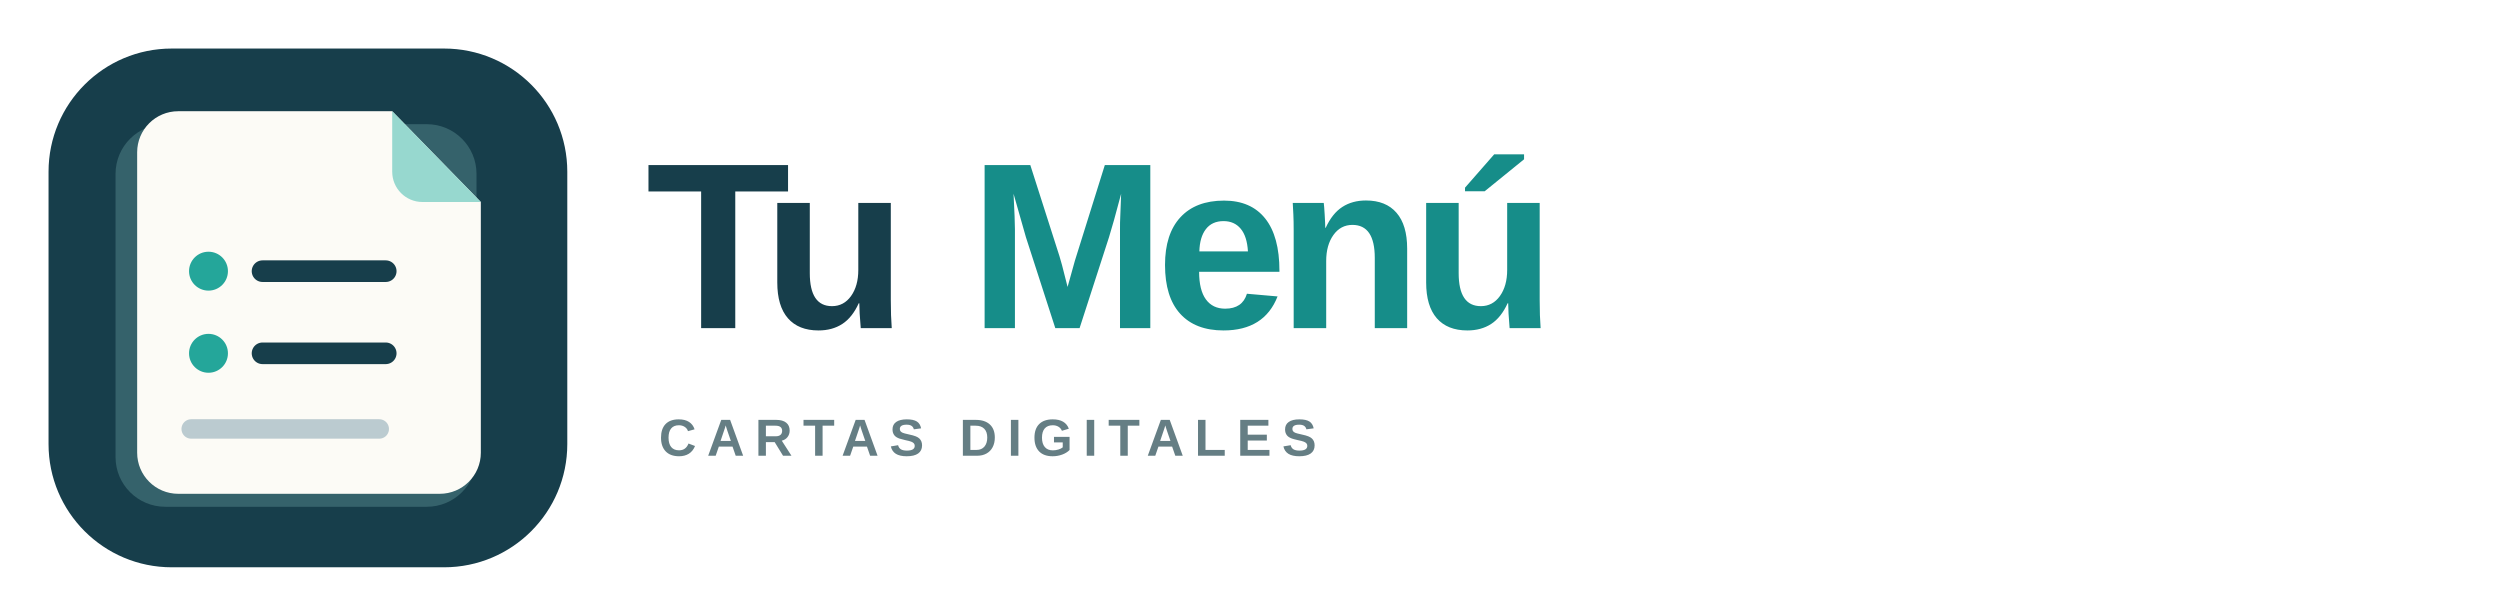
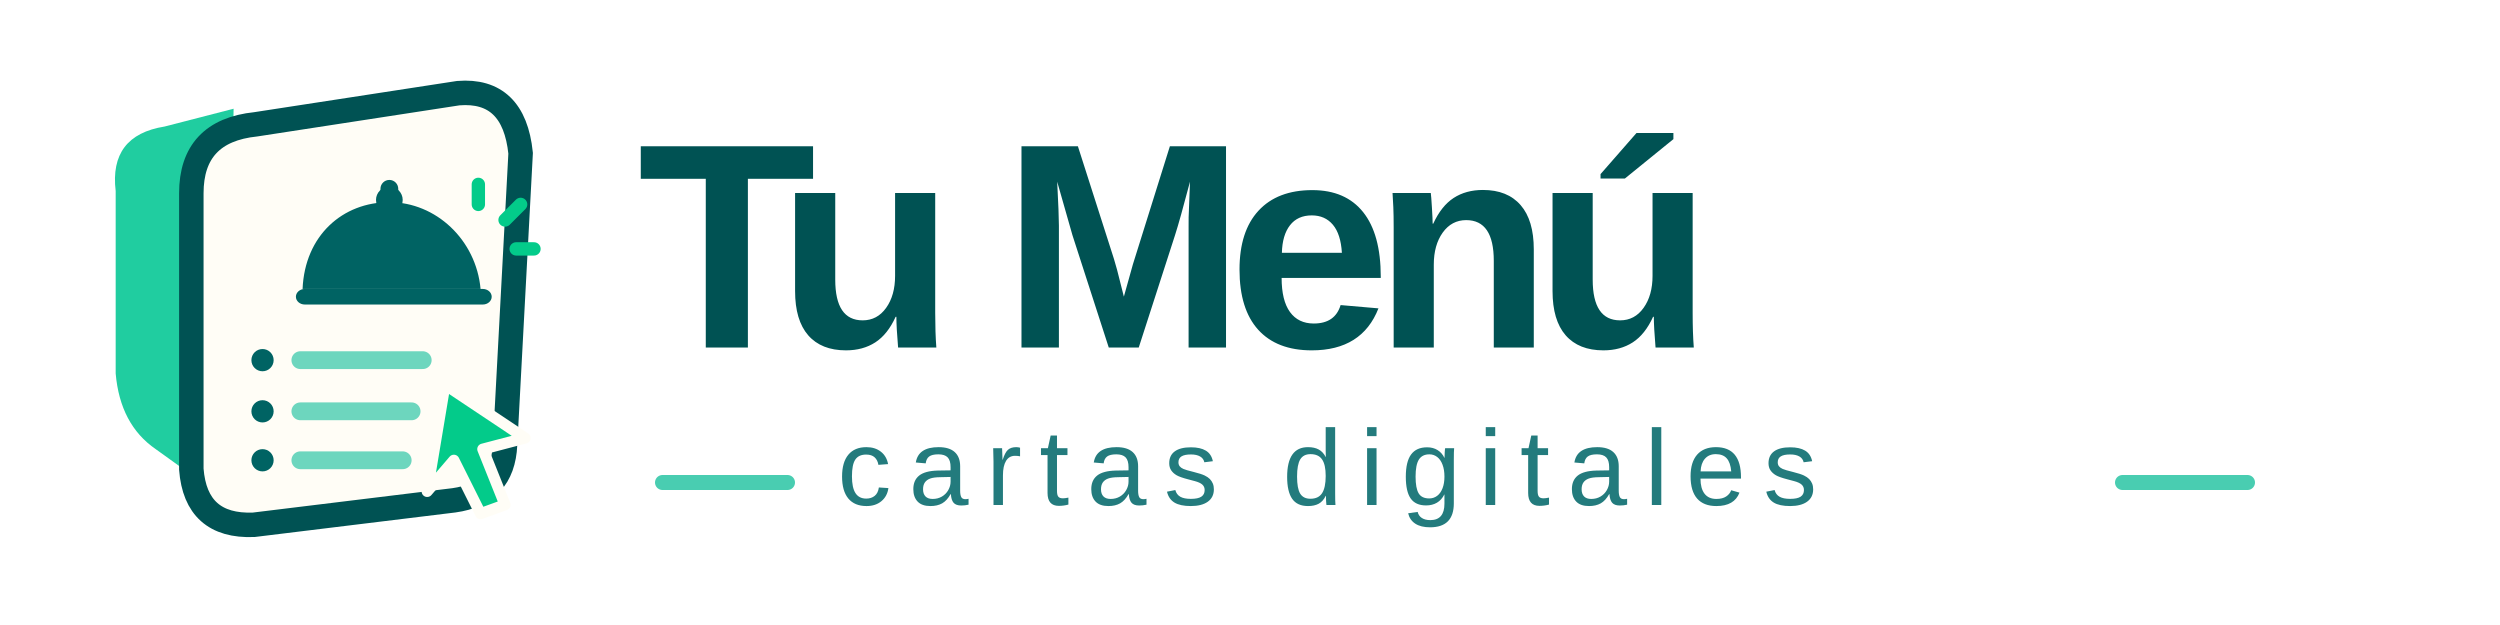
- <svg xmlns="http://www.w3.org/2000/svg" viewBox="0 0 960 235" role="img" aria-labelledby="title desc">
-   <g transform="translate(12 12) scale(.83)">
-     <rect x="8" y="8" width="240" height="240" rx="57" fill="#173E4B" />
-     <rect x="39" y="43" width="167" height="177" rx="23" fill="#98D5D0" opacity=".24" />
-     <path d="M68 37h99l41 42v116a19 19 0 0 1-19 19H68a19 19 0 0 1-19-19V56a19 19 0 0 1 19-19Z" fill="#FCFBF6" />
-     <path d="M167 37v28a14 14 0 0 0 14 14h27Z" fill="#97D8CF" />
-     <circle cx="82" cy="111" r="9" fill="#24A69A" />
-     <path d="M107 111h57" stroke="#173E4B" stroke-width="10" stroke-linecap="round" />
-     <circle cx="82" cy="149" r="9" fill="#24A69A" />
-     <path d="M107 149h57" stroke="#173E4B" stroke-width="10" stroke-linecap="round" />
-     <path d="M74 184h87" stroke="#BBCBD0" stroke-width="9" stroke-linecap="round" />
+ <svg xmlns="http://www.w3.org/2000/svg" viewBox="0 0 1000 250" role="img" aria-labelledby="title desc">
+   <g transform="translate(8 7) scale(.89)">
+     <path d="M43 78Q40 53 65 49L96 41L93 217L61 194Q45 183 43 160Z" fill="#20CDA0" />
+     <path d="M106 48 197 34Q222 32 225 61L218 192Q217 214 195 217L105 228Q79 229 77 203V79Q77 51 106 48Z" fill="#FFFDF6" stroke="#005253" stroke-width="11" />
+     <g fill="#006363">
+       <path d="M127 122C128 98 145 83 166 83S205 100 207 122Z" />
+       <rect x="124" y="122" width="88" height="7" rx="4" />
+       <circle cx="166" cy="82" r="6" />
+       <rect x="162" y="73" width="8" height="11" rx="4" />
+     </g>
+     <g stroke="#03CB8A" stroke-width="6" stroke-linecap="round">
+       <path d="M206 84v-9M218 91l7-7M223 104h8" />
+     </g>
+     <g fill="#006363">
+       <circle cx="109" cy="154" r="5" />
+       <circle cx="109" cy="177" r="5" />
+       <circle cx="109" cy="199" r="5" />
+     </g>
+     <g stroke="#6DD6BE" stroke-width="8" stroke-linecap="round">
+       <path d="M126 154h55M126 177h50M126 199h46" />
+     </g>
+     <path d="M191 165 227 189 208 194 218 219 207 223 195 199 183 213Z" fill="#03CB8A" stroke="#FFFDF6" stroke-width="5" stroke-linejoin="round" />
  </g>
-   <text x="248" y="126" fill="#173E4B" font-family="Arial,Helvetica,sans-serif" font-size="91" font-weight="700" letter-spacing="-4">Tu</text>
-   <text x="372" y="126" fill="#168D89" font-family="Arial,Helvetica,sans-serif" font-size="91" font-weight="700" letter-spacing="-4">Menú</text>
-   <text x="253" y="175" fill="#657E84" font-family="Arial,Helvetica,sans-serif" font-size="20" font-weight="600" letter-spacing="4">CARTAS DIGITALES</text>
+   <text x="255" y="139" fill="#005253" font-family="Arial, Helvetica, sans-serif" font-size="117" font-weight="750" letter-spacing="-7">Tu Menú</text>
+   <path d="M265 193h50M849 193h50" stroke="#49CDB1" stroke-width="6" stroke-linecap="round" />
+   <text x="335" y="202" fill="#237B7D" font-family="Arial, Helvetica, sans-serif" font-size="43" font-weight="400" letter-spacing="7">cartas digitales</text>
</svg>
